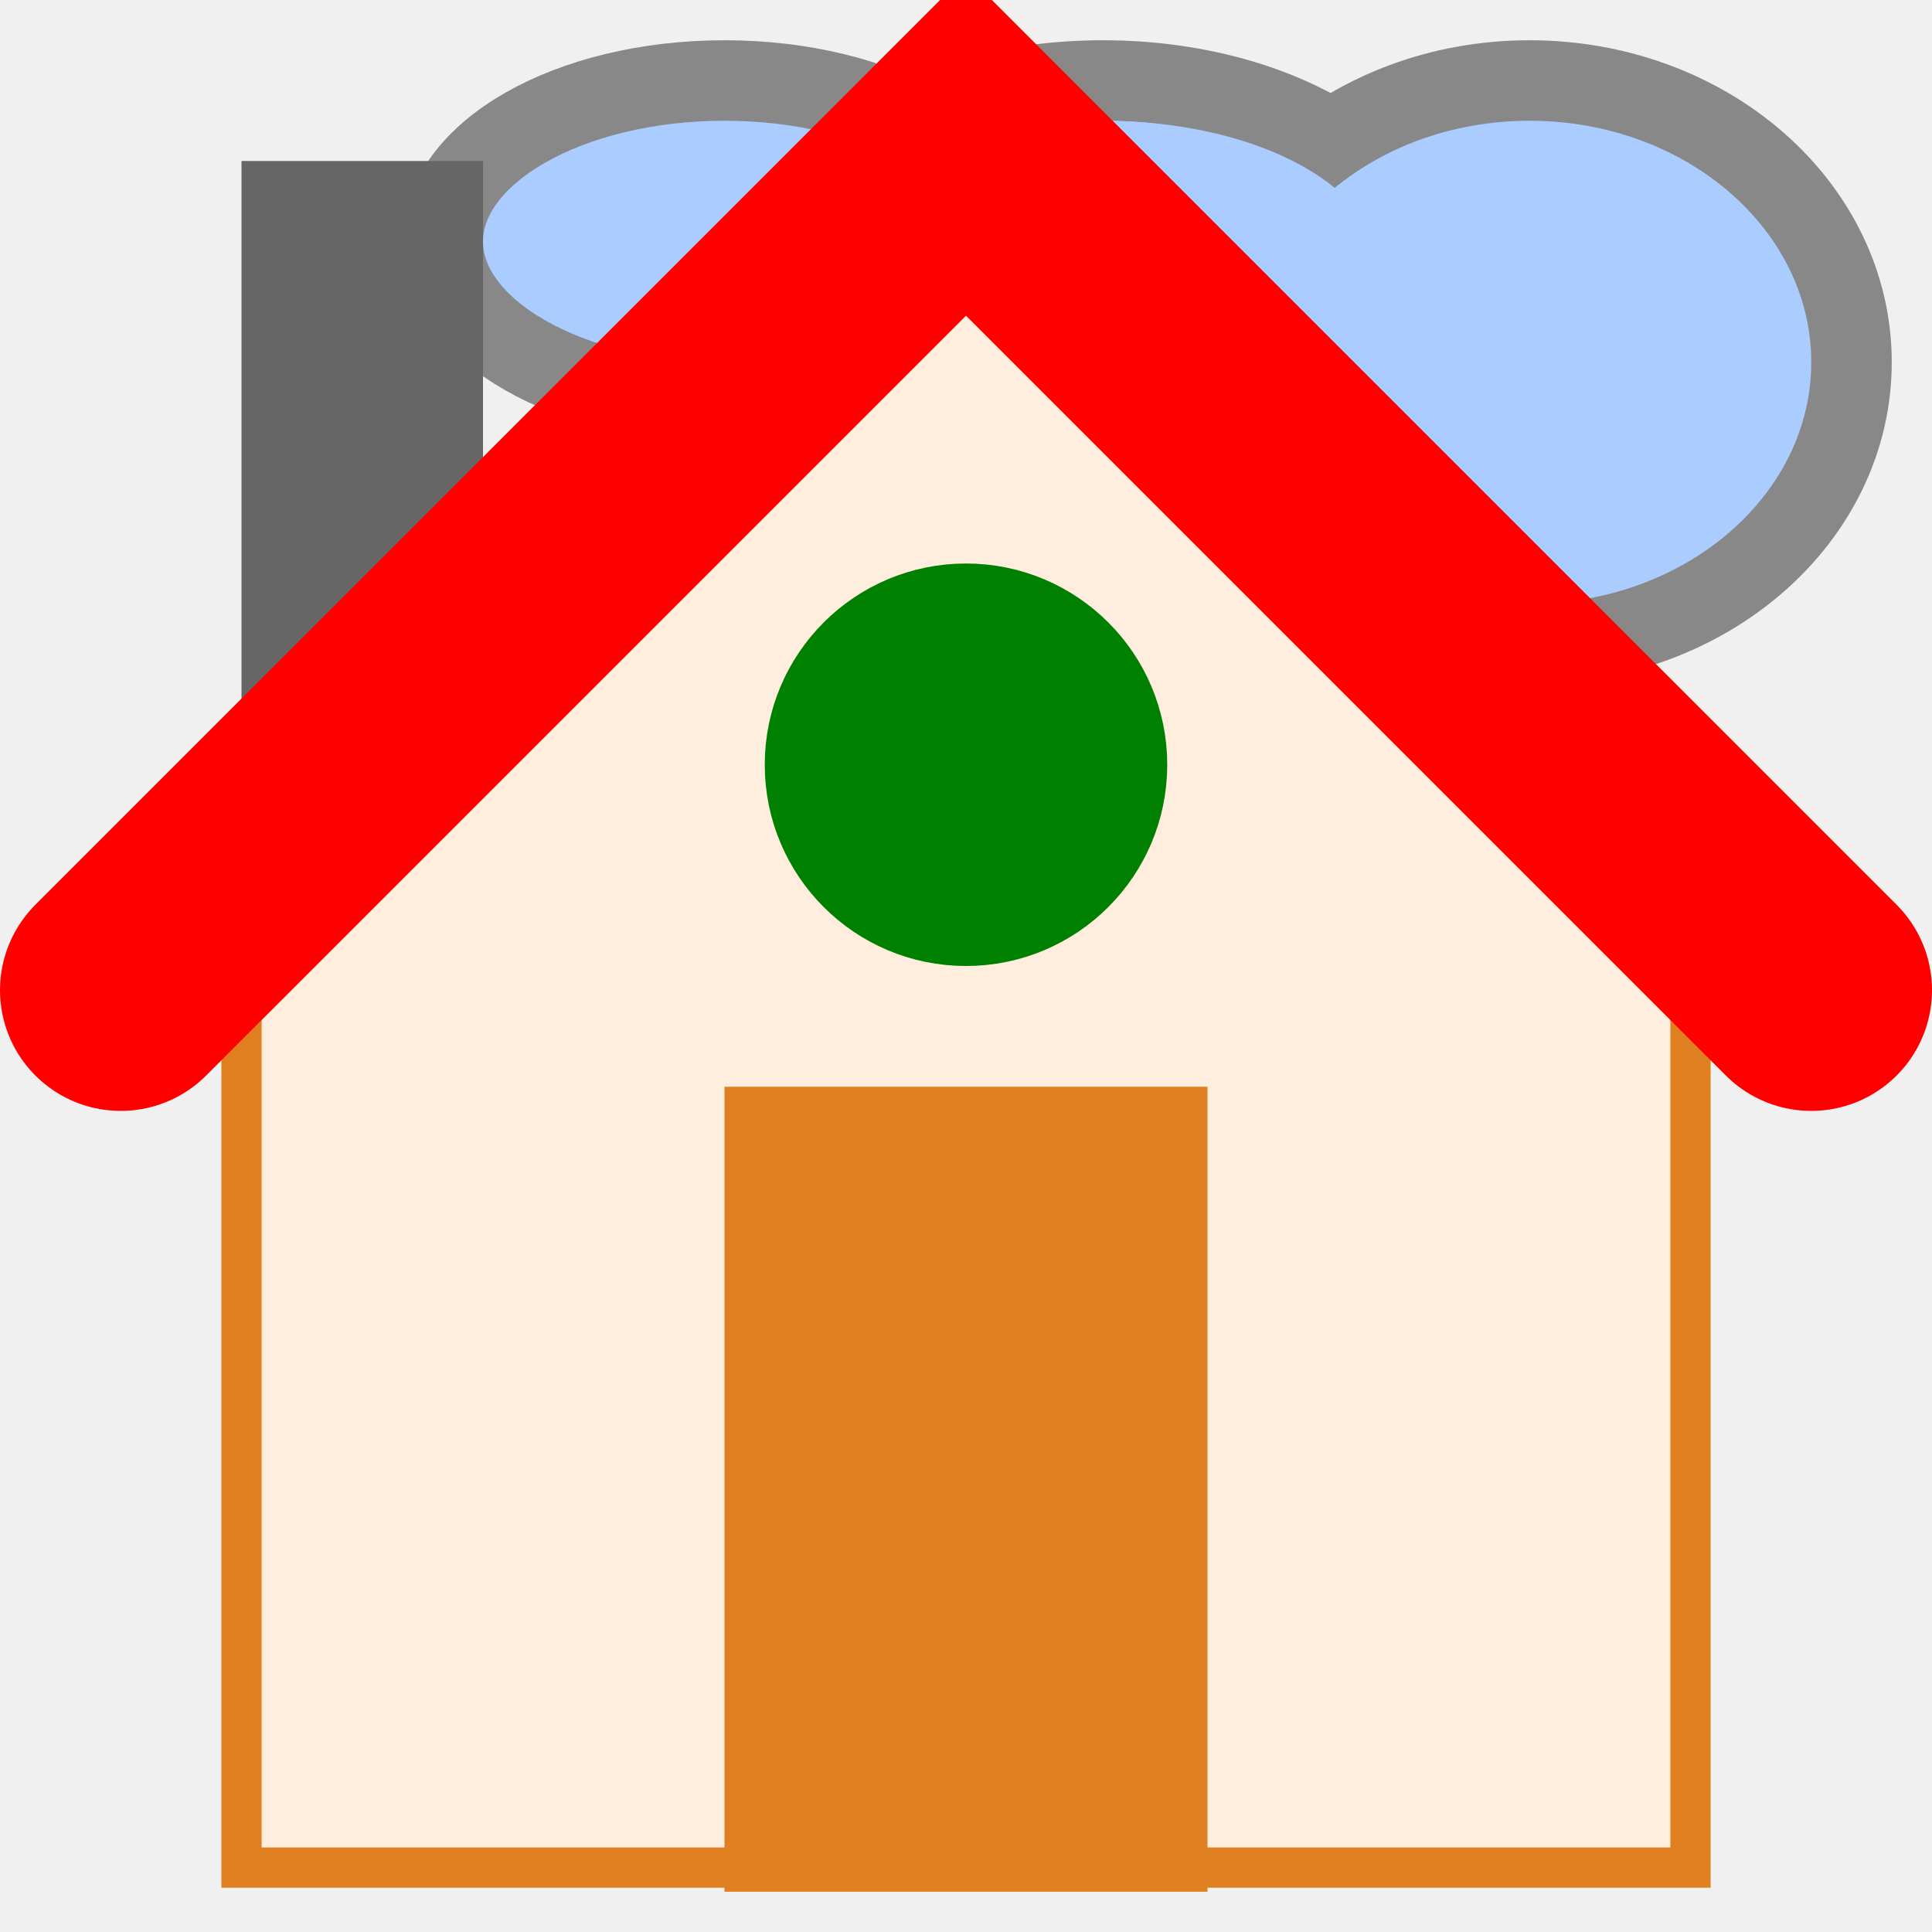
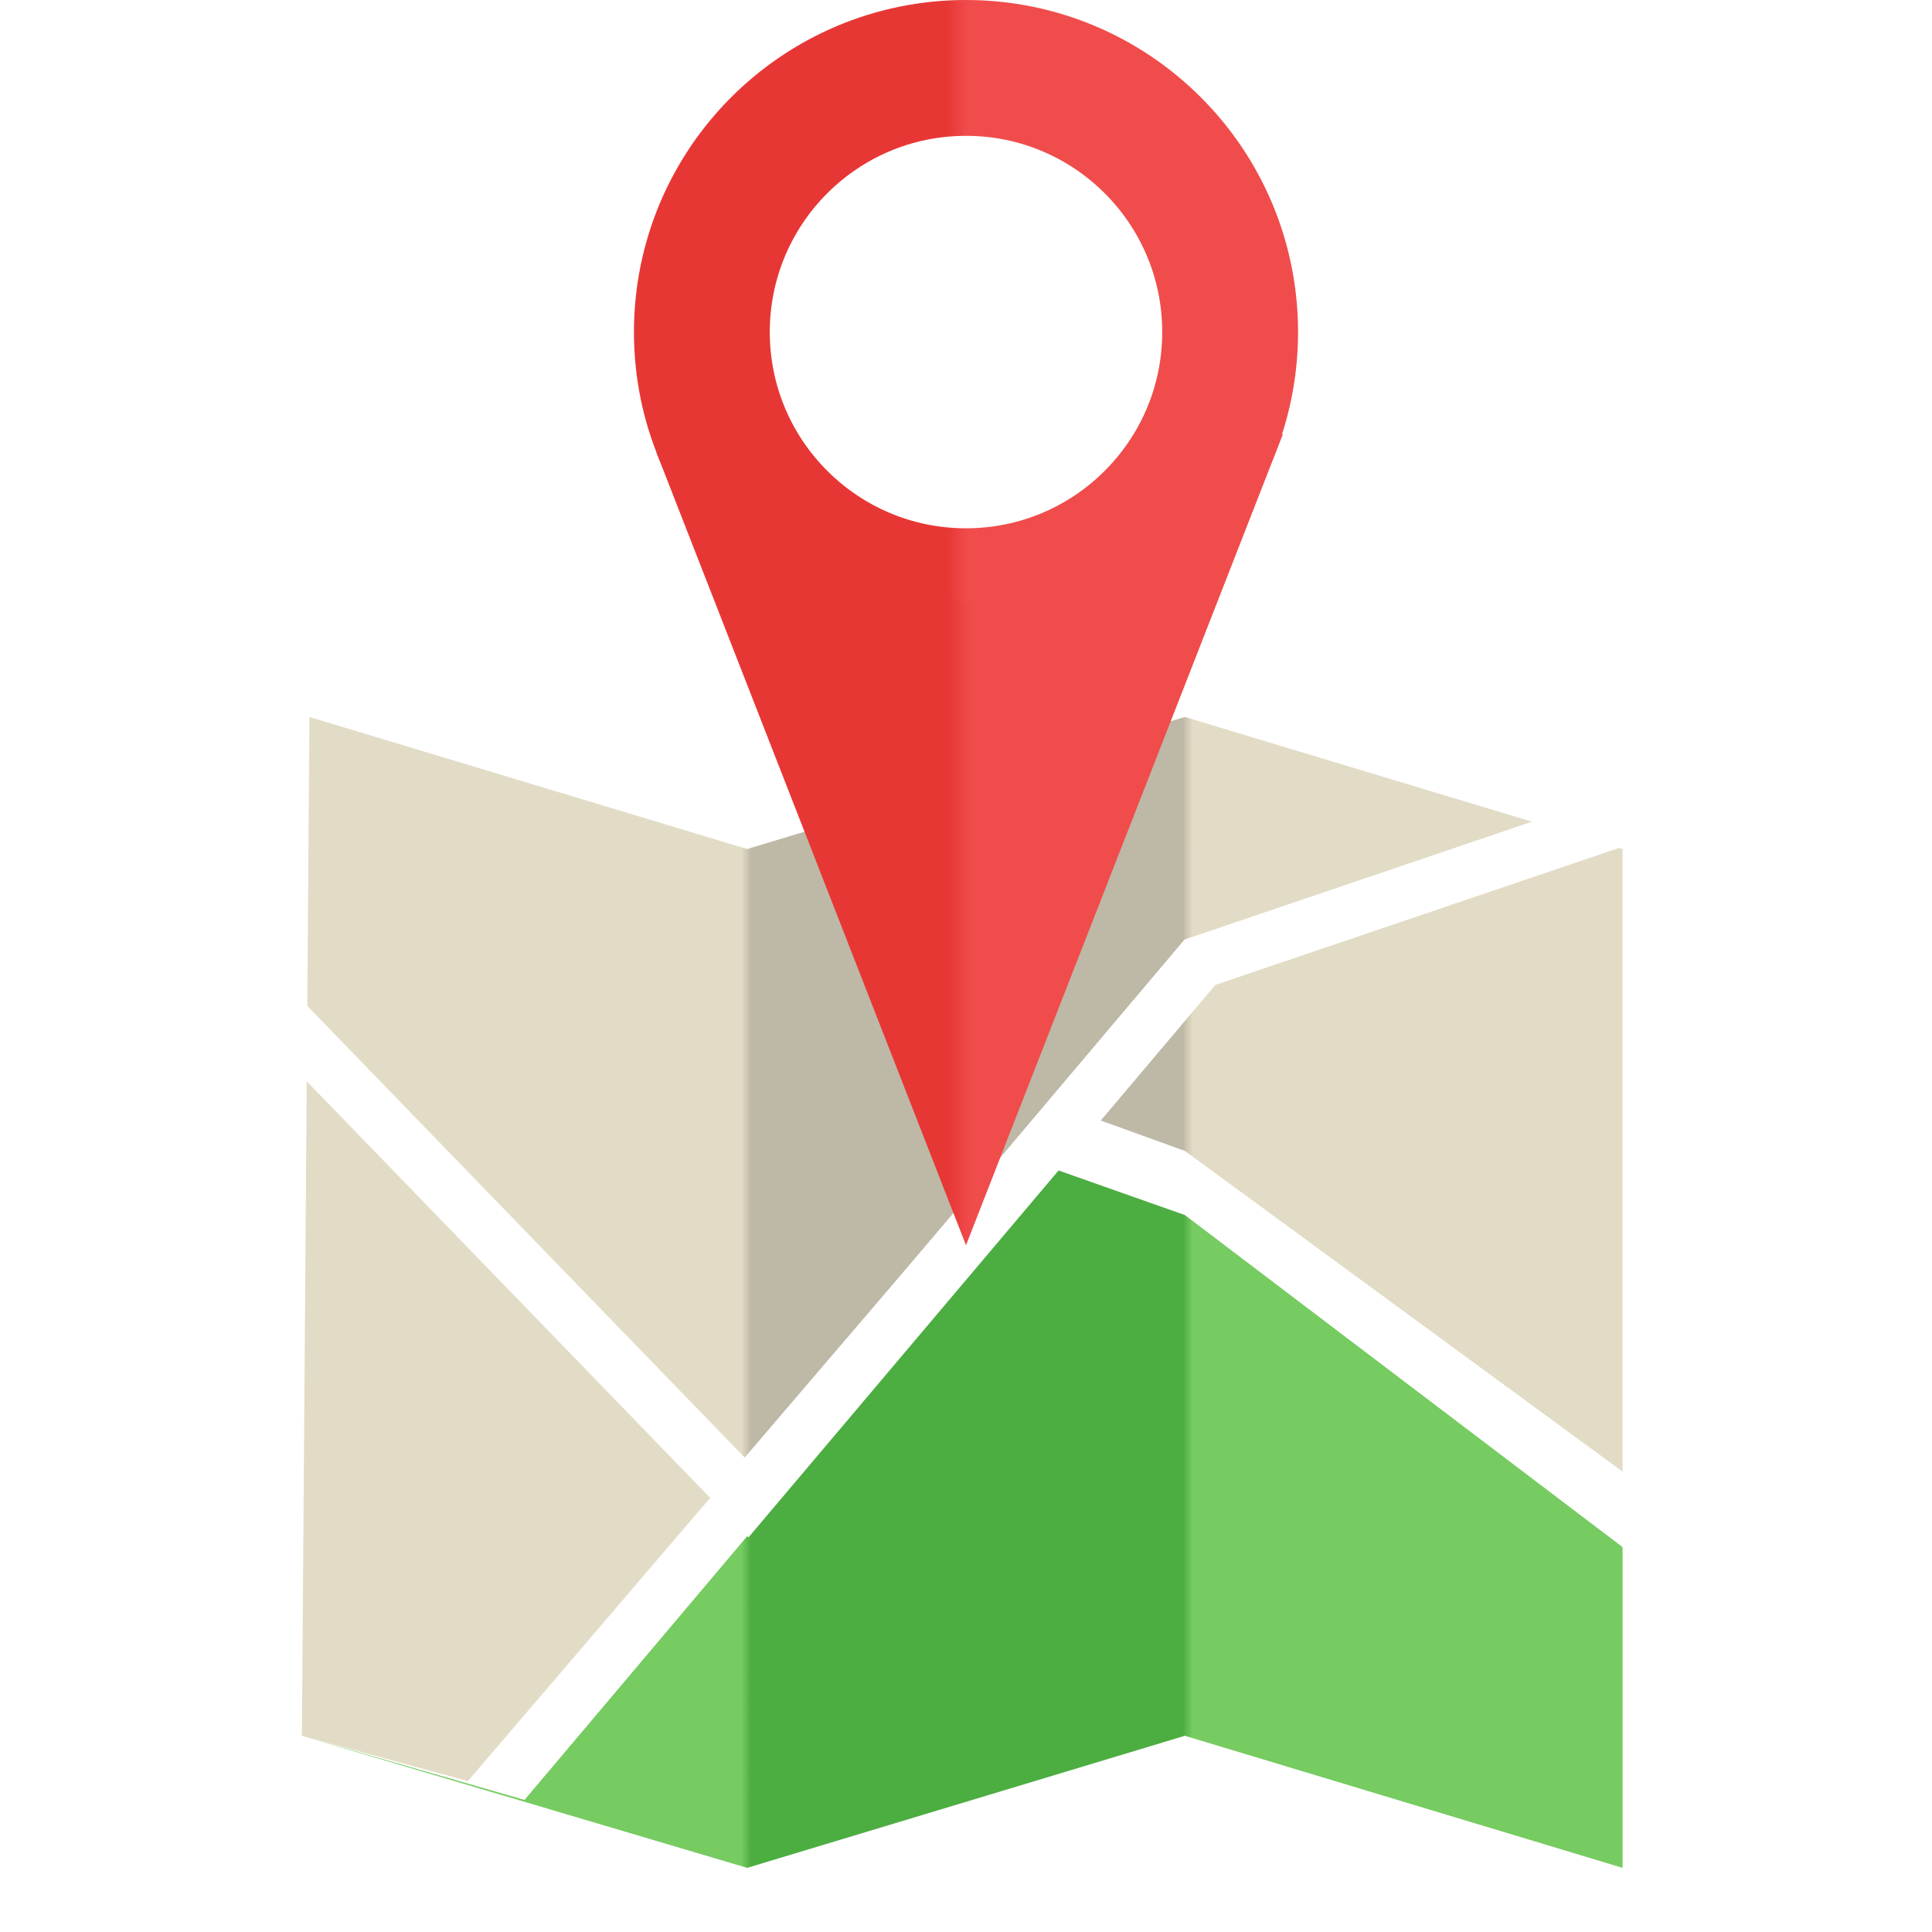
- <svg xmlns="http://www.w3.org/2000/svg" viewBox="0 0 24 24" height="384" width="384">
-   <style>
-   g {
-     filter: drop-shadow(0 0 1 px black);
-   }
- </style>
-   <g>
-     <ellipse cx="13.7" cy="3.5" rx="4" ry="2.5" stroke="#888888" fill="#aaccff" />
-     <ellipse cx="9" cy="3" rx="3.5" ry="2" stroke="#888888" fill="#aaccff" />
-     <ellipse cx="19" cy="4.5" rx="4" ry="3.5" stroke="#888888" fill="#aaccff" />
-     <ellipse cx="13.7" cy="3.5" rx="3" ry="1.5" stroke="#aaccff" fill="#aaccff" />
-     <rect x="3" y="2" width="3" height="7" fill="#666666" />
-     <path d="M3 10.7 l0 12.5,18 0,0 -12.5" stroke-width="0.5" stroke="#e08020" fill="#ffeedd" />
-     <path d="M1.5 12.3 l10.5 -10.5,10.5 10.5" stroke-width="3" stroke-linecap="round" stroke="red" fill="#ffeedd" />
-     <rect x="9" y="13.5" width="6" height="10" stroke="none" fill="#e08020" />
-     <ellipse cx="12" cy="9.5" rx="2" ry="2" stroke="green" fill="green" />
-   </g>
+ <svg xmlns="http://www.w3.org/2000/svg" viewBox="0 0 512 512" width="512" height="512">
+   <defs>
+     <linearGradient id="gris" x1="14%" y1="0%" x2="86%" y2="0%">
+       <stop offset="27%" style="stop-color:#E2DCC6;stop-opacity:1" />
+       <stop offset="28%" style="stop-color:#BEB8A6;stop-opacity:1" />
+       <stop offset="73%" style="stop-color:#BEB8A6;stop-opacity:1" />
+       <stop offset="74%" style="stop-color:#E2DCC6;stop-opacity:1" />
+     </linearGradient>
+     <linearGradient id="vert" x1="14%" y1="0%" x2="86%" y2="0%">
+       <stop offset="27%" style="stop-color:#76CB61;stop-opacity:1" />
+       <stop offset="28%" style="stop-color:#4CAD41;stop-opacity:1" />
+       <stop offset="73%" style="stop-color:#4CAD41;stop-opacity:1" />
+       <stop offset="74%" style="stop-color:#76CB61;stop-opacity:1" />
+     </linearGradient>
+     <linearGradient id="rouge" x1="30%" y1="0%" x2="70%" y2="0%">
+       <stop offset="41%" style="stop-color:#E73735;stop-opacity:1" />
+       <stop offset="51%" style="stop-color:#F04C4C;stop-opacity:1" />
+     </linearGradient>
+   </defs>
+   <rect width="100%" height="100%" fill="white" />
+   <polygon points="82,190 198,225 314,190 430,225 430,390 314,305   278,292  124,472  80,460" fill="url(#gris)" />
+   <polygon points="139,477 280,310 314,322 430,410 430,495 314,460 198,495 80,460" fill="url(#vert)" />
+   <path d="M75 270 L198 397 L318 255 L430 217" stroke-width="14" stroke="white" fill="none" />
+   <ellipse cx="256" cy="88" rx="70" ry="70" stroke-width="36" stroke="url(#rouge)" fill="none" />
+   <polygon points="174,120 256,330 340,115 256,160" fill="url(#rouge)" />
</svg>
